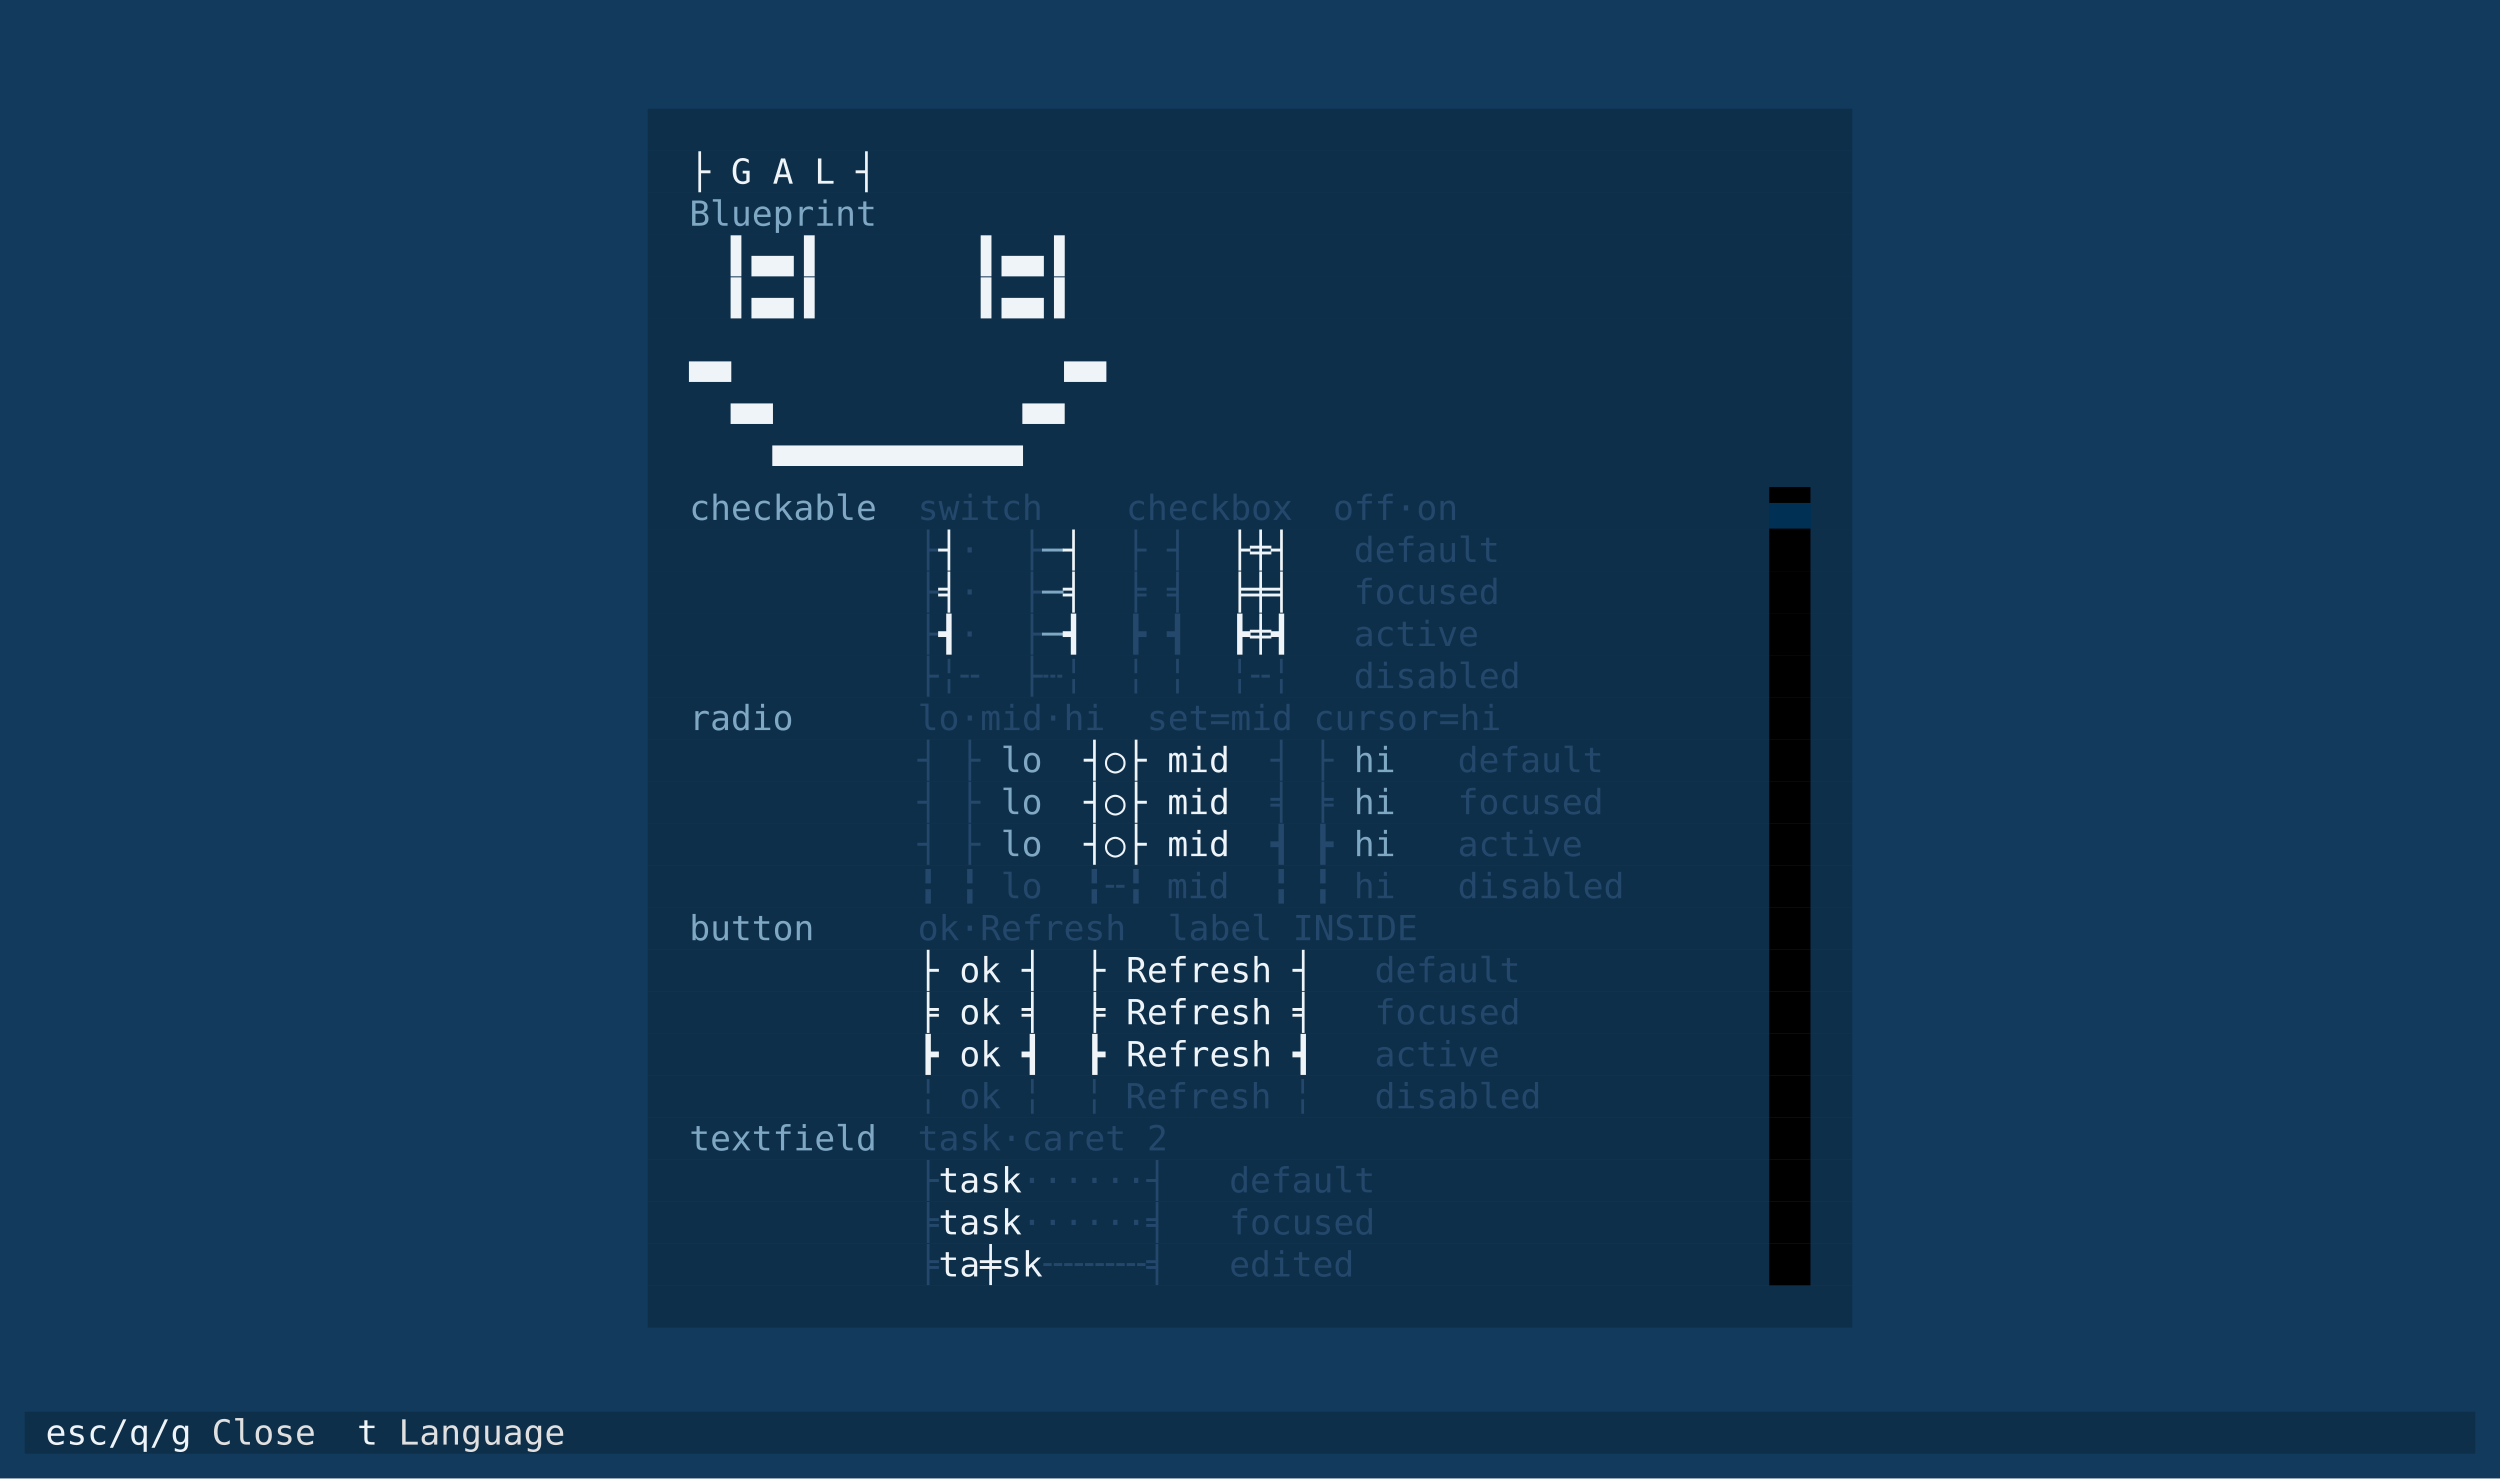
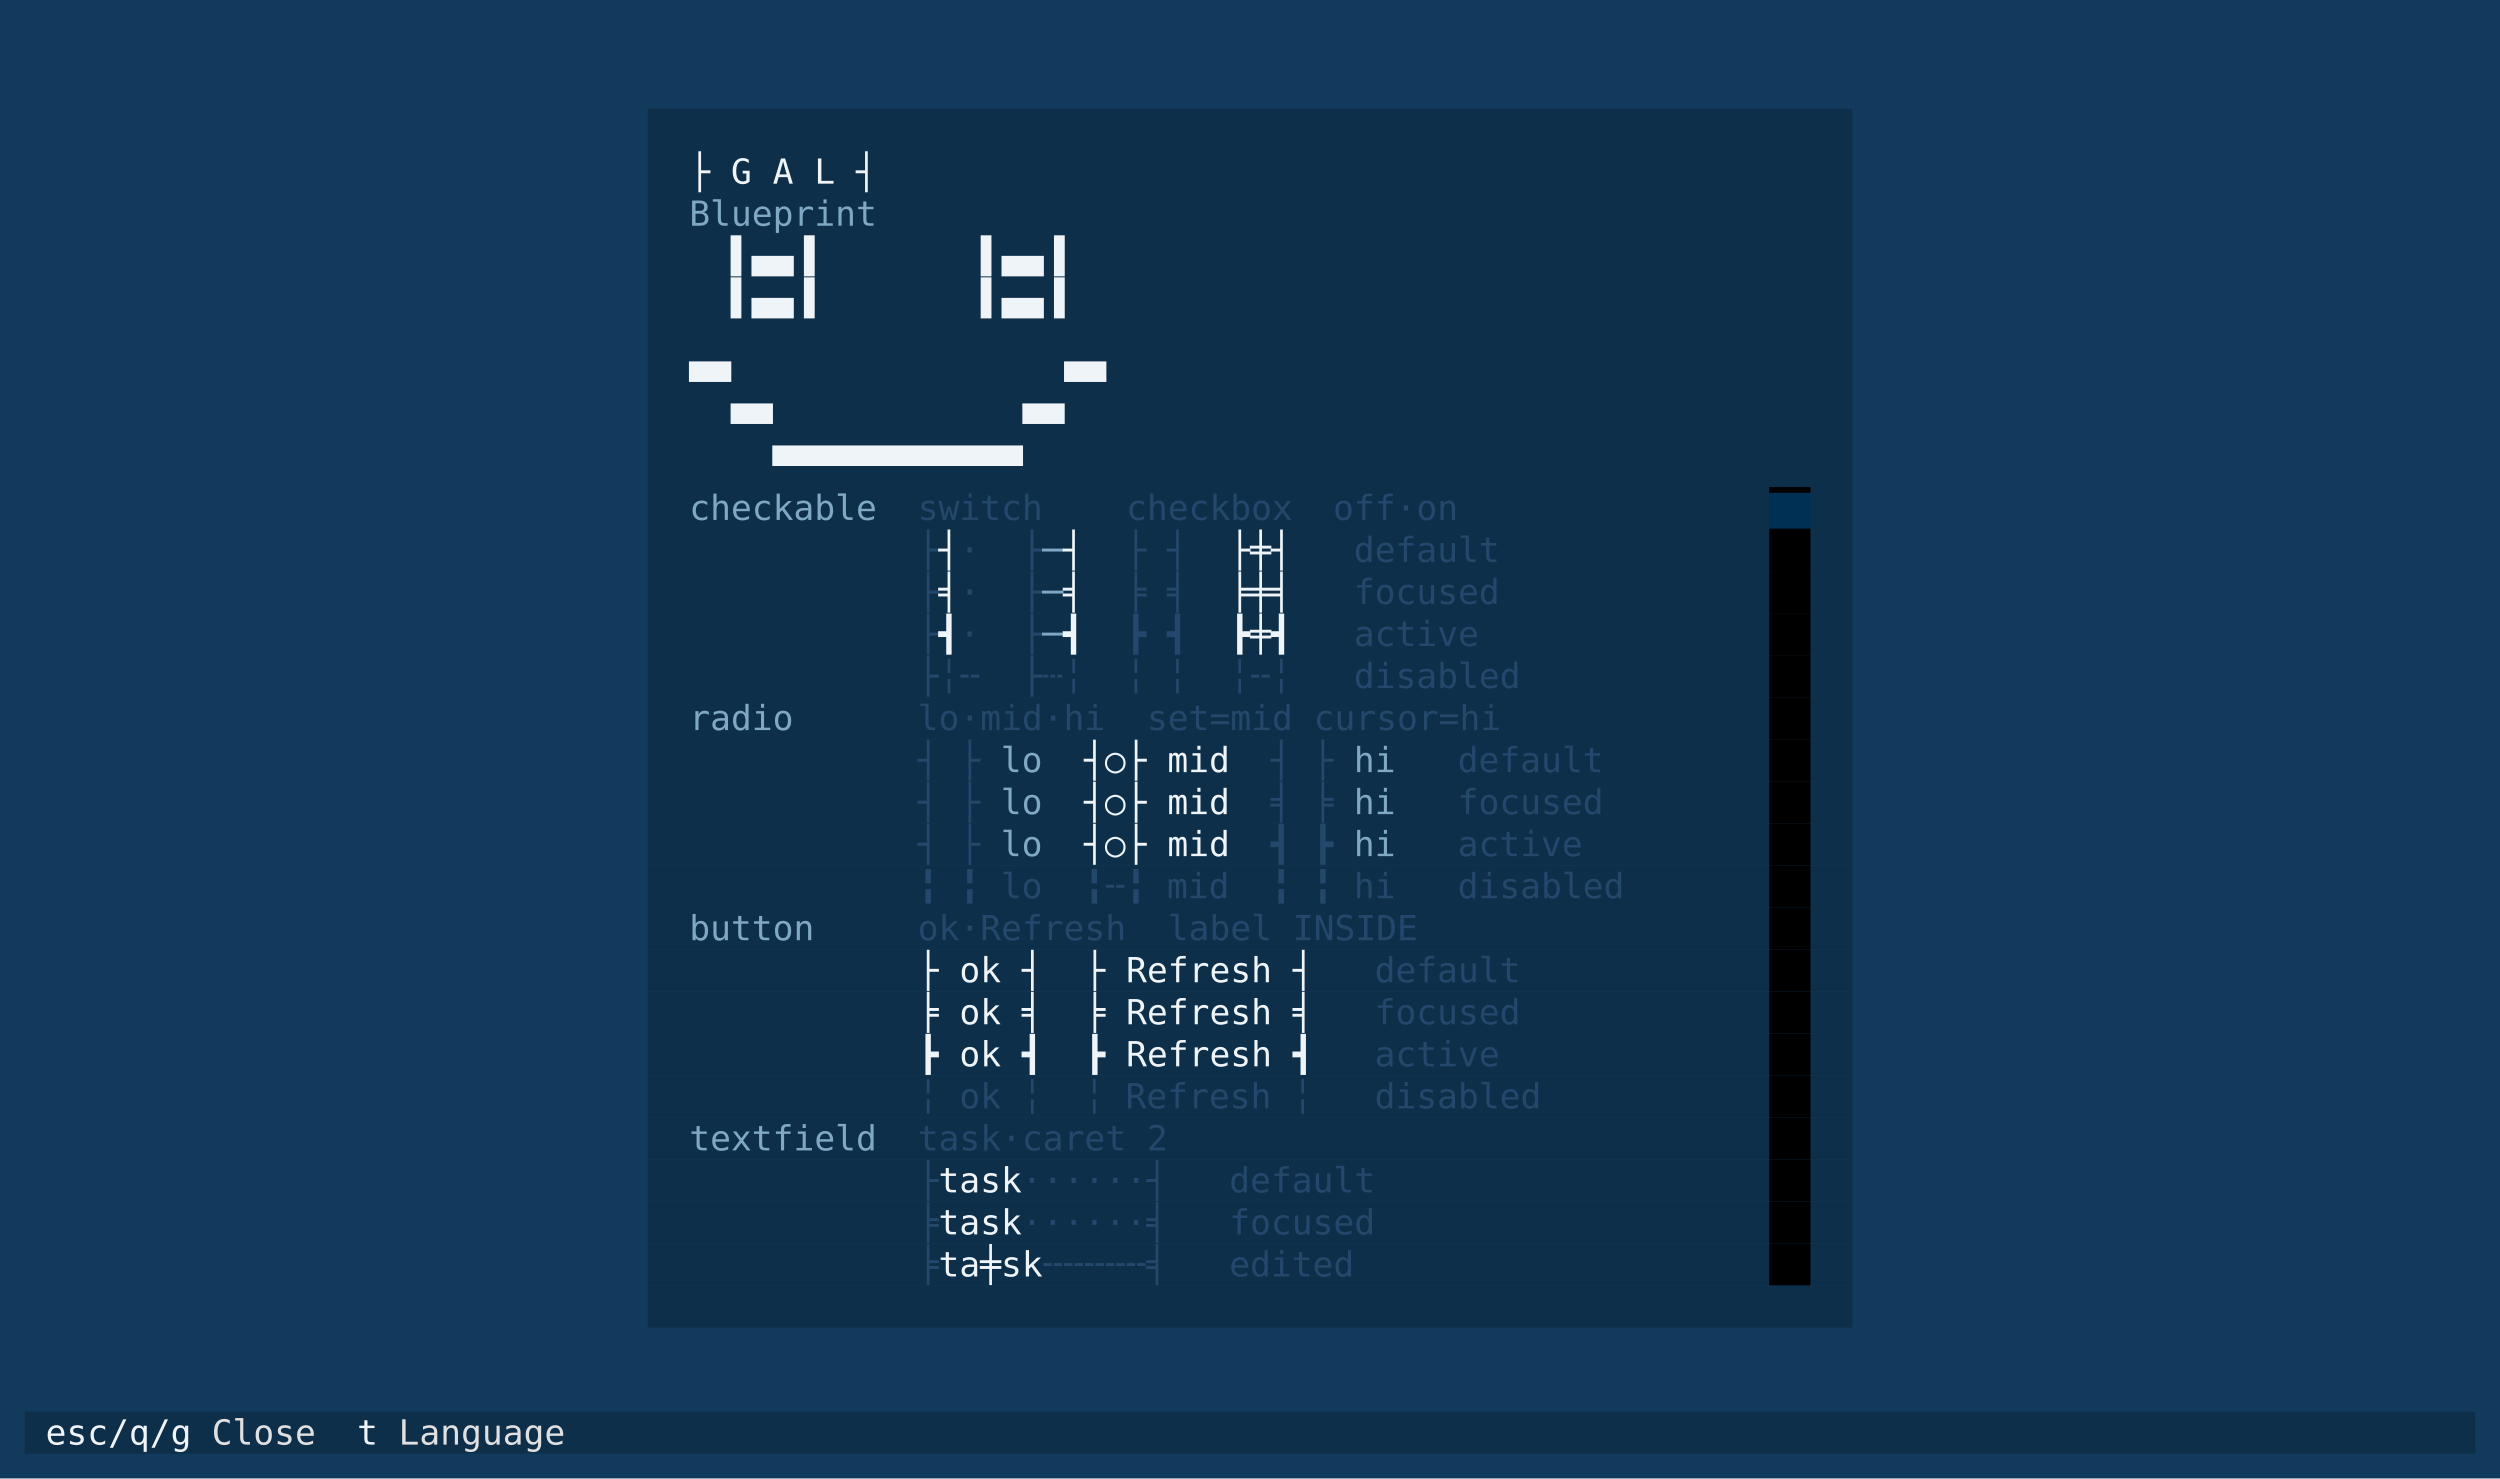
<svg xmlns="http://www.w3.org/2000/svg" viewBox="0 0 1011.2 598.0" role="img" aria-label="taskboard · blueprint · components">
  <rect width="1011.2" height="598.0" fill="#123a5c" />
  <g font-family="ui-monospace,SFMono-Regular,'DejaVu Sans Mono','Cascadia Mono',Menlo,Consolas,'Liberation Mono',monospace" font-size="14.0" xml:space="preserve" style="white-space:pre;font-variant-ligatures:none">
    <rect x="262.0" y="44.0" width="487.2" height="17.0" fill="#0e2f4a" />
    <rect x="262.0" y="61.0" width="487.2" height="17.0" fill="#0e2f4a" />
    <text x="278.8" y="74.3" fill="#eef4f8">├ G A L ┤</text>
    <rect x="262.0" y="78.0" width="487.2" height="17.0" fill="#0e2f4a" />
    <text x="278.8" y="91.3" fill="#7fa8c4">Blueprint</text>
    <rect x="262.0" y="95.0" width="487.2" height="17.0" fill="#0e2f4a" />
    <text x="278.8" y="108.3" fill="#eef4f8">  ▌▄▄▐        ▌▄▄▐  </text>
    <rect x="262.0" y="112.0" width="487.2" height="17.0" fill="#0e2f4a" />
    <text x="278.8" y="125.3" fill="#eef4f8">  ▌▄▄▐        ▌▄▄▐  </text>
    <rect x="262.0" y="129.0" width="487.2" height="17.0" fill="#0e2f4a" />
    <rect x="262.0" y="146.0" width="487.2" height="17.0" fill="#0e2f4a" />
    <text x="278.8" y="159.3" fill="#eef4f8">▀▀                ▀▀</text>
    <rect x="262.0" y="163.0" width="487.2" height="17.0" fill="#0e2f4a" />
    <text x="278.8" y="176.3" fill="#eef4f8">  ▀▀            ▀▀  </text>
    <rect x="262.0" y="180.0" width="487.2" height="17.0" fill="#0e2f4a" />
    <text x="278.8" y="193.3" fill="#eef4f8">    ▀▀▀▀▀▀▀▀▀▀▀▀    </text>
    <rect x="262.0" y="197.0" width="453.6" height="17.0" fill="#0e2f4a" />
    <rect x="715.6" y="197.0" width="16.8" height="17.0" fill="#000000" />
    <rect x="732.4" y="197.0" width="16.8" height="17.0" fill="#0e2f4a" />
    <text x="278.8" y="210.3" fill="#7fa8c4">checkable  </text>
    <text x="371.2" y="210.3" fill="#24486b">switch    checkbox</text>
    <text x="539.2" y="210.3" fill="#24486b">off·on</text>
-     <text x="715.6" y="210.3" fill="#003054">▅▅</text>
+     <text x="715.6" y="210.3" fill="#003054">▇▇</text>
    <rect x="262.0" y="214.0" width="453.6" height="17.0" fill="#0e2f4a" />
    <rect x="715.6" y="214.0" width="16.8" height="17.0" fill="#000000" />
    <rect x="732.4" y="214.0" width="16.8" height="17.0" fill="#0e2f4a" />
    <text x="371.2" y="227.3" fill="#24486b">├</text>
    <text x="379.6" y="227.3" fill="#eef4f8">┤</text>
    <text x="388.0" y="227.3" fill="#24486b">·</text>
    <text x="413.2" y="227.3" fill="#24486b">├</text>
    <text x="421.6" y="227.3" fill="#7fa8c4">─</text>
    <text x="430.0" y="227.3" fill="#eef4f8">┤  </text>
    <text x="455.2" y="227.3" fill="#24486b">├ ┤</text>
    <text x="480.4" y="227.3" fill="#eef4f8">  ├╪┤   </text>
    <text x="547.6" y="227.3" fill="#24486b">default</text>
    <rect x="262.0" y="231.0" width="453.6" height="17.0" fill="#0e2f4a" />
    <rect x="715.6" y="231.0" width="16.8" height="17.0" fill="#000000" />
    <rect x="732.4" y="231.0" width="16.8" height="17.0" fill="#0e2f4a" />
    <text x="371.2" y="244.3" fill="#24486b">├</text>
    <text x="379.6" y="244.3" fill="#eef4f8">╡</text>
    <text x="388.0" y="244.3" fill="#24486b">·</text>
    <text x="413.2" y="244.3" fill="#24486b">├</text>
    <text x="421.6" y="244.3" fill="#7fa8c4">─</text>
    <text x="430.0" y="244.3" fill="#eef4f8">╡  </text>
    <text x="455.2" y="244.3" fill="#24486b">╞ ╡</text>
    <text x="480.4" y="244.3" fill="#eef4f8">  ╞╪╡   </text>
    <text x="547.6" y="244.3" fill="#24486b">focused</text>
    <rect x="262.0" y="248.0" width="453.6" height="17.0" fill="#0e2f4a" />
    <rect x="715.6" y="248.0" width="16.8" height="17.0" fill="#000000" />
    <rect x="732.4" y="248.0" width="16.8" height="17.0" fill="#0e2f4a" />
    <text x="371.2" y="261.3" fill="#24486b">├</text>
    <text x="379.6" y="261.3" fill="#eef4f8">┫</text>
    <text x="388.0" y="261.3" fill="#24486b">·</text>
    <text x="413.2" y="261.3" fill="#24486b">├</text>
    <text x="421.6" y="261.3" fill="#7fa8c4">─</text>
    <text x="430.0" y="261.3" fill="#eef4f8">┫  </text>
    <text x="455.2" y="261.3" fill="#24486b">┣ ┫</text>
    <text x="480.4" y="261.3" fill="#eef4f8">  ┣╪┫   </text>
    <text x="547.6" y="261.3" fill="#24486b">active</text>
    <rect x="262.0" y="265.0" width="453.6" height="17.0" fill="#0e2f4a" />
    <rect x="715.6" y="265.0" width="16.8" height="17.0" fill="#000000" />
    <rect x="732.4" y="265.0" width="16.8" height="17.0" fill="#0e2f4a" />
    <text x="371.2" y="278.3" fill="#24486b">├╎╌</text>
    <text x="413.2" y="278.3" fill="#24486b">├┄╎</text>
    <text x="455.2" y="278.3" fill="#24486b">╎ ╎</text>
    <text x="497.2" y="278.3" fill="#24486b">╎╌╎</text>
    <text x="547.6" y="278.3" fill="#24486b">disabled</text>
    <rect x="262.0" y="282.0" width="453.6" height="17.0" fill="#0e2f4a" />
    <rect x="715.6" y="282.0" width="16.8" height="17.0" fill="#000000" />
    <rect x="732.4" y="282.0" width="16.8" height="17.0" fill="#0e2f4a" />
    <text x="278.8" y="295.3" fill="#7fa8c4">radio      </text>
    <text x="371.2" y="295.3" fill="#24486b">lo·mid·hi  set=mid cursor=hi</text>
    <rect x="262.0" y="299.0" width="453.6" height="17.0" fill="#0e2f4a" />
    <rect x="715.6" y="299.0" width="16.8" height="17.0" fill="#000000" />
    <rect x="732.4" y="299.0" width="16.8" height="17.0" fill="#0e2f4a" />
    <text x="371.2" y="312.3" fill="#24486b">┤ ├</text>
    <text x="404.8" y="312.3" fill="#7fa8c4">lo</text>
    <text x="421.6" y="312.3" fill="#eef4f8">  ┤○├ mid  </text>
    <text x="514.0" y="312.3" fill="#24486b">┤ ├</text>
    <text x="547.6" y="312.3" fill="#7fa8c4">hi</text>
    <text x="589.6" y="312.3" fill="#24486b">default</text>
    <rect x="262.0" y="316.0" width="453.6" height="17.0" fill="#0e2f4a" />
    <rect x="715.6" y="316.0" width="16.8" height="17.0" fill="#000000" />
    <rect x="732.4" y="316.0" width="16.8" height="17.0" fill="#0e2f4a" />
    <text x="371.2" y="329.3" fill="#24486b">┤ ├</text>
    <text x="404.8" y="329.3" fill="#7fa8c4">lo</text>
    <text x="421.6" y="329.3" fill="#eef4f8">  ┤○├ mid  </text>
    <text x="514.0" y="329.3" fill="#24486b">╡ ╞</text>
    <text x="547.6" y="329.3" fill="#7fa8c4">hi</text>
    <text x="589.6" y="329.3" fill="#24486b">focused</text>
    <rect x="262.0" y="333.0" width="453.6" height="17.0" fill="#0e2f4a" />
    <rect x="715.6" y="333.0" width="16.8" height="17.0" fill="#000000" />
    <rect x="732.4" y="333.0" width="16.8" height="17.0" fill="#0e2f4a" />
    <text x="371.2" y="346.3" fill="#24486b">┤ ├</text>
    <text x="404.8" y="346.3" fill="#7fa8c4">lo</text>
    <text x="421.6" y="346.3" fill="#eef4f8">  ┤○├ mid  </text>
    <text x="514.0" y="346.3" fill="#24486b">┫ ┣</text>
    <text x="547.6" y="346.3" fill="#7fa8c4">hi</text>
    <text x="589.6" y="346.3" fill="#24486b">active</text>
    <rect x="262.0" y="350.0" width="453.6" height="17.0" fill="#0e2f4a" />
    <rect x="715.6" y="350.0" width="16.8" height="17.0" fill="#000000" />
    <rect x="732.4" y="350.0" width="16.8" height="17.0" fill="#0e2f4a" />
    <text x="371.2" y="363.3" fill="#24486b">╏ ╏</text>
    <text x="404.8" y="363.3" fill="#24486b">lo</text>
    <text x="438.4" y="363.3" fill="#24486b">╏╌╏</text>
    <text x="472.0" y="363.3" fill="#24486b">mid</text>
    <text x="514.0" y="363.3" fill="#24486b">╏ ╏</text>
    <text x="547.6" y="363.3" fill="#24486b">hi</text>
    <text x="589.6" y="363.3" fill="#24486b">disabled</text>
    <rect x="262.0" y="367.0" width="453.6" height="17.0" fill="#0e2f4a" />
    <rect x="715.6" y="367.0" width="16.8" height="17.0" fill="#000000" />
    <rect x="732.4" y="367.0" width="16.8" height="17.0" fill="#0e2f4a" />
    <text x="278.8" y="380.3" fill="#7fa8c4">button     </text>
    <text x="371.2" y="380.3" fill="#24486b">ok·Refresh  label INSIDE</text>
    <rect x="262.0" y="384.0" width="453.6" height="17.0" fill="#0e2f4a" />
    <rect x="715.6" y="384.0" width="16.8" height="17.0" fill="#000000" />
    <rect x="732.4" y="384.0" width="16.8" height="17.0" fill="#0e2f4a" />
    <text x="371.2" y="397.3" fill="#eef4f8">├ ok ┤  ├ Refresh ┤   </text>
    <text x="556.0" y="397.3" fill="#24486b">default</text>
    <rect x="262.0" y="401.0" width="453.6" height="17.0" fill="#0e2f4a" />
    <rect x="715.6" y="401.0" width="16.8" height="17.0" fill="#000000" />
    <rect x="732.4" y="401.0" width="16.8" height="17.0" fill="#0e2f4a" />
    <text x="371.2" y="414.3" fill="#eef4f8">╞ ok ╡  ╞ Refresh ╡   </text>
    <text x="556.0" y="414.3" fill="#24486b">focused</text>
    <rect x="262.0" y="418.0" width="453.6" height="17.0" fill="#0e2f4a" />
    <rect x="715.6" y="418.0" width="16.8" height="17.0" fill="#000000" />
    <rect x="732.4" y="418.0" width="16.8" height="17.0" fill="#0e2f4a" />
    <text x="371.2" y="431.3" fill="#eef4f8">┣ ok ┫  ┣ Refresh ┫   </text>
    <text x="556.0" y="431.3" fill="#24486b">active</text>
    <rect x="262.0" y="435.0" width="453.6" height="17.0" fill="#0e2f4a" />
    <rect x="715.6" y="435.0" width="16.8" height="17.0" fill="#000000" />
    <rect x="732.4" y="435.0" width="16.8" height="17.0" fill="#0e2f4a" />
    <text x="371.2" y="448.3" fill="#24486b">╎ ok ╎</text>
    <text x="438.4" y="448.3" fill="#24486b">╎ Refresh ╎</text>
    <text x="556.0" y="448.3" fill="#24486b">disabled</text>
    <rect x="262.0" y="452.0" width="453.6" height="17.0" fill="#0e2f4a" />
    <rect x="715.6" y="452.0" width="16.8" height="17.0" fill="#000000" />
    <rect x="732.4" y="452.0" width="16.8" height="17.0" fill="#0e2f4a" />
    <text x="278.8" y="465.3" fill="#7fa8c4">textfield  </text>
    <text x="371.2" y="465.3" fill="#24486b">task·caret 2</text>
    <rect x="262.0" y="469.0" width="453.6" height="17.0" fill="#0e2f4a" />
    <rect x="715.6" y="469.0" width="16.8" height="17.0" fill="#000000" />
    <rect x="732.4" y="469.0" width="16.8" height="17.0" fill="#0e2f4a" />
    <text x="371.2" y="482.3" fill="#24486b">├</text>
    <text x="379.6" y="482.3" fill="#eef4f8">task</text>
    <text x="413.2" y="482.3" fill="#24486b">······┤</text>
    <text x="497.2" y="482.3" fill="#24486b">default</text>
    <rect x="262.0" y="486.0" width="453.6" height="17.0" fill="#0e2f4a" />
    <rect x="715.6" y="486.0" width="16.8" height="17.0" fill="#000000" />
    <rect x="732.4" y="486.0" width="16.8" height="17.0" fill="#0e2f4a" />
    <text x="371.2" y="499.3" fill="#24486b">╞</text>
    <text x="379.6" y="499.3" fill="#eef4f8">task</text>
    <text x="413.2" y="499.3" fill="#24486b">······╡</text>
    <text x="497.2" y="499.3" fill="#24486b">focused</text>
    <rect x="262.0" y="503.0" width="453.6" height="17.0" fill="#0e2f4a" />
    <rect x="715.6" y="503.0" width="16.8" height="17.0" fill="#000000" />
    <rect x="732.4" y="503.0" width="16.8" height="17.0" fill="#0e2f4a" />
    <text x="371.2" y="516.3" fill="#24486b">╞</text>
    <text x="379.6" y="516.3" fill="#eef4f8">ta╪sk</text>
    <text x="421.6" y="516.3" fill="#24486b">╌╌╌╌╌╡</text>
    <text x="497.2" y="516.3" fill="#24486b">edited</text>
    <rect x="262.0" y="520.0" width="487.2" height="17.0" fill="#0e2f4a" />
    <rect x="10.0" y="571.0" width="991.2" height="17.0" fill="#0e2f4a" />
    <text x="10.0" y="584.3" fill="#eef4f8"> esc/q/g </text>
    <text x="85.6" y="584.3" fill="#e0e0e0">Close </text>
    <text x="136.0" y="584.3" fill="#eef4f8"> t </text>
    <text x="161.2" y="584.3" fill="#e0e0e0">Language </text>
  </g>
</svg>
